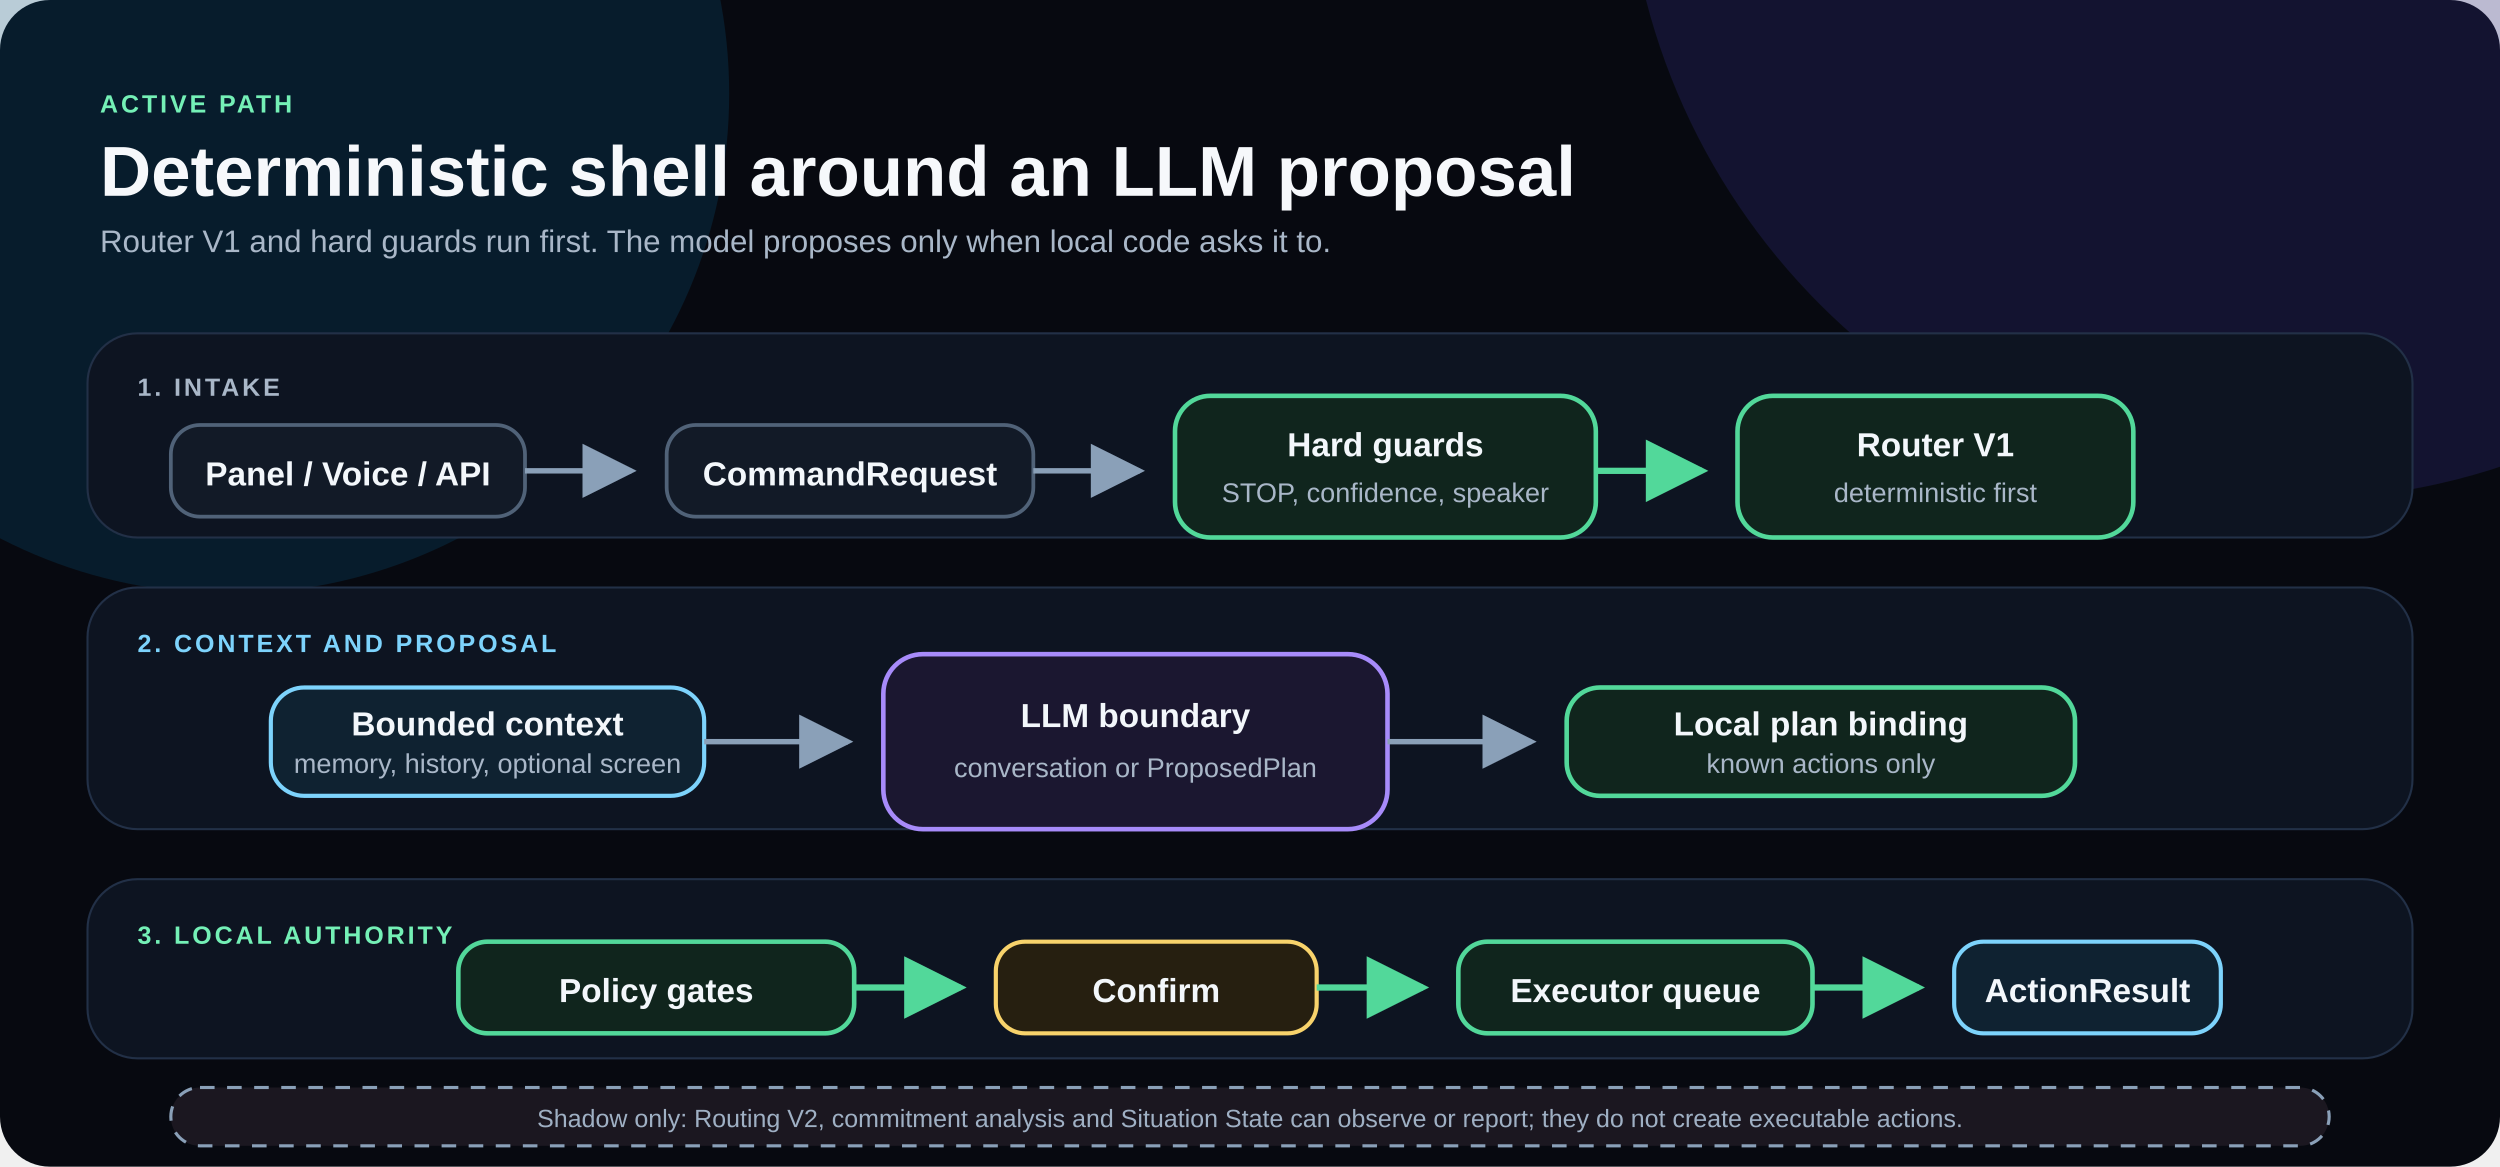
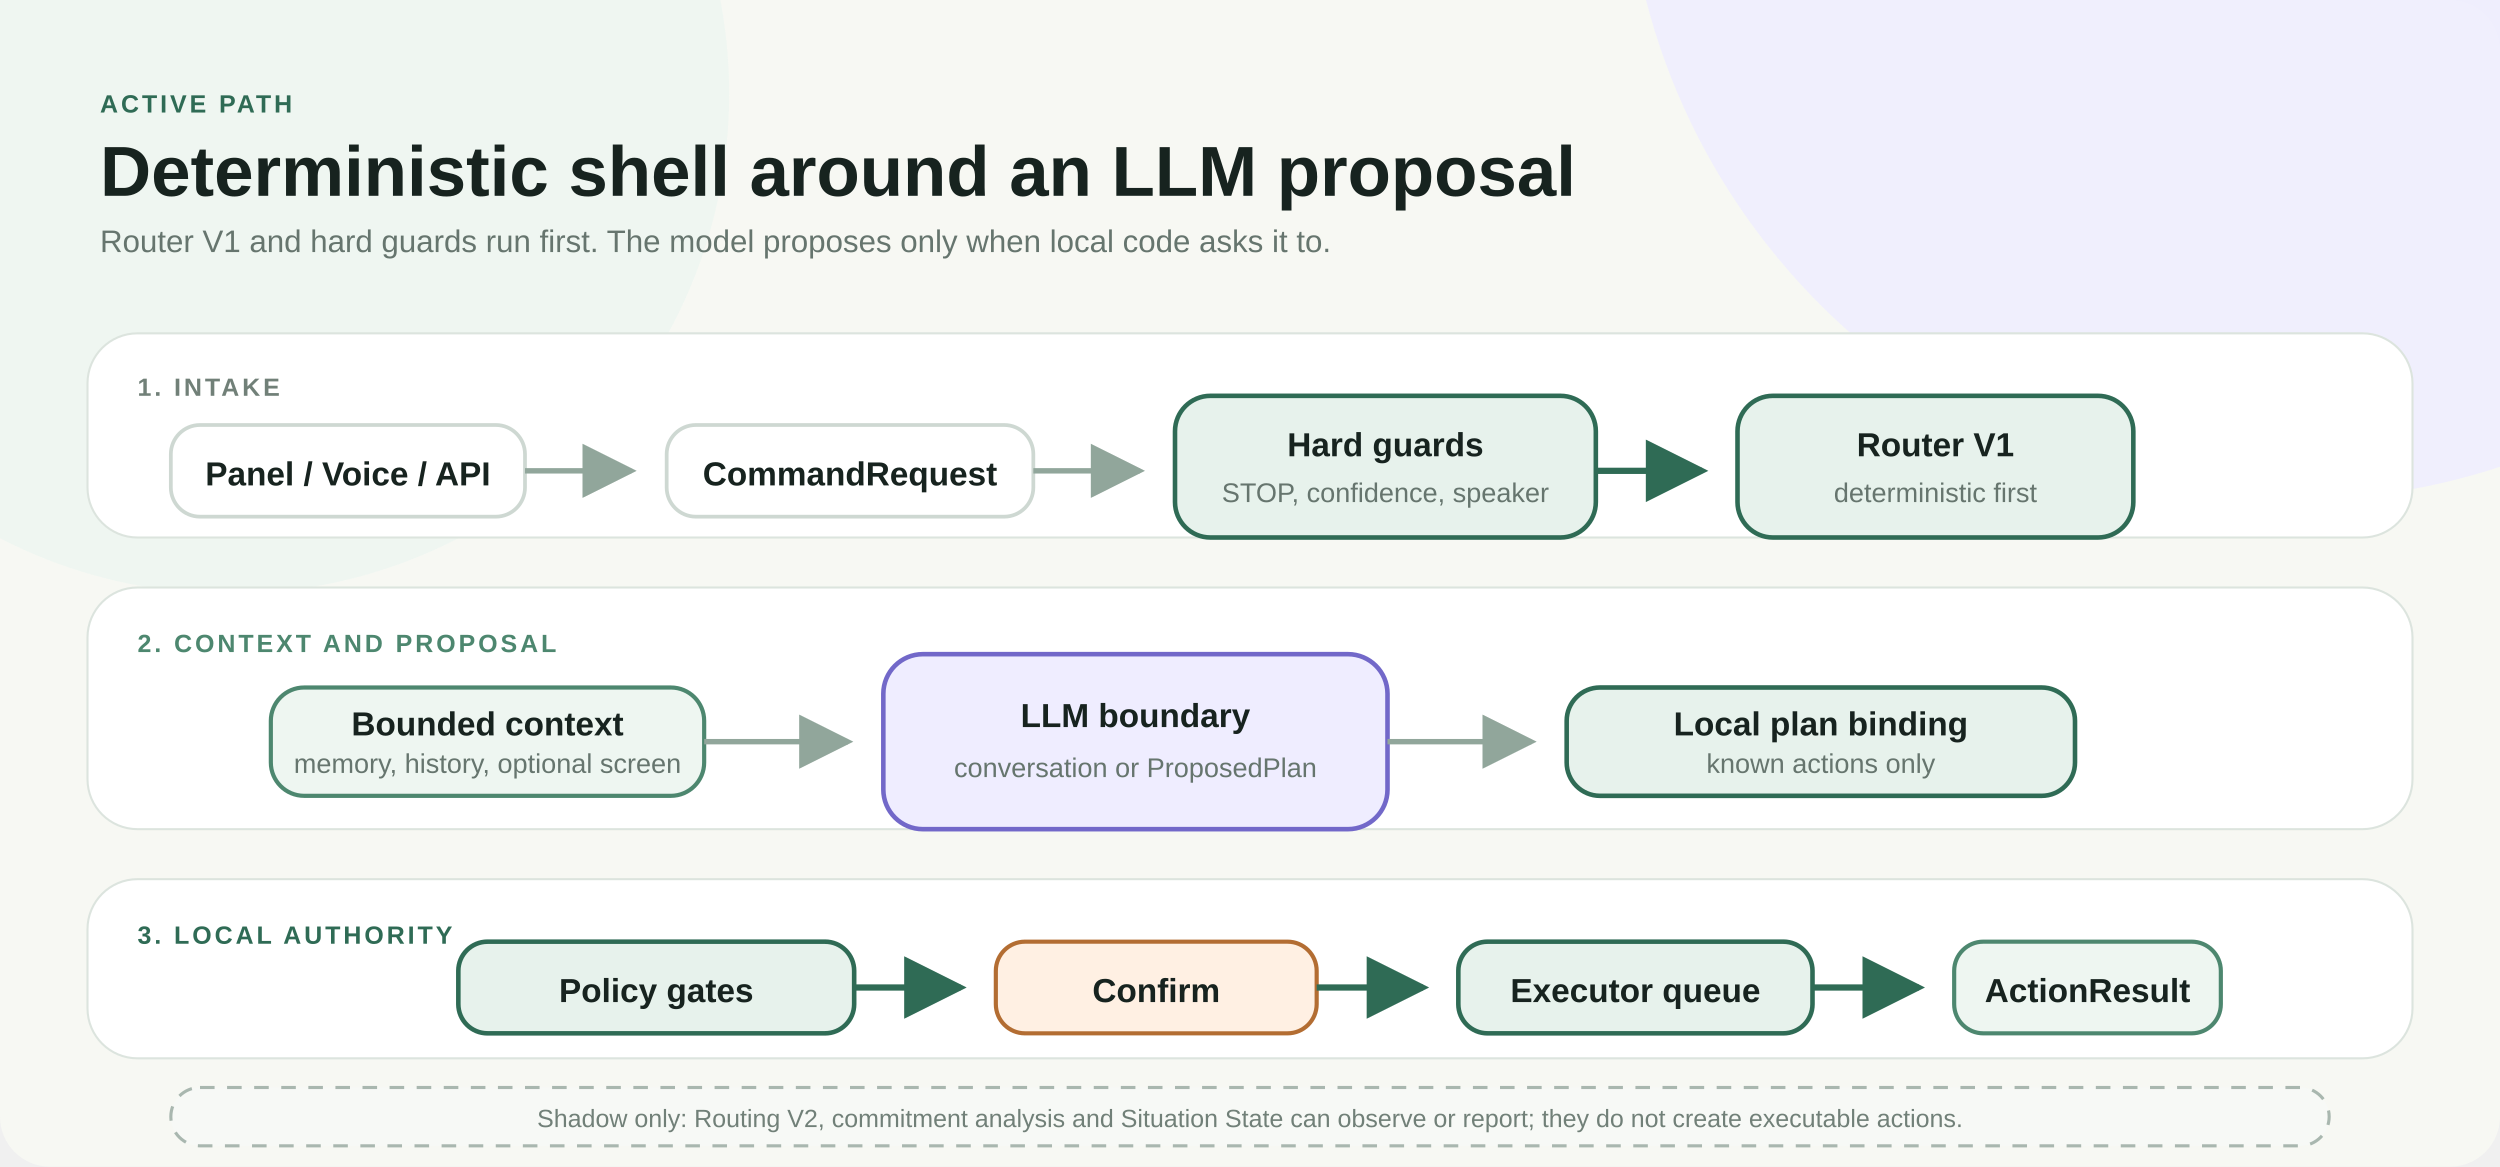
<svg xmlns="http://www.w3.org/2000/svg" width="1200" height="560" viewBox="0 0 1200 560" role="img" aria-labelledby="title desc">
  <defs>
    <marker id="arrow" markerWidth="10" markerHeight="10" refX="9" refY="5" orient="auto">
-       <path d="M0 0L10 5L0 10Z" fill="#8aa0b8" />
+       <path d="M0 0L10 5L0 10Z" fill="#91a69b" />
    </marker>
    <marker id="arrowLocal" markerWidth="10" markerHeight="10" refX="9" refY="5" orient="auto">
-       <path d="M0 0L10 5L0 10Z" fill="#52d89a" />
+       <path d="M0 0L10 5L0 10Z" fill="#2f6b55" />
    </marker>
    <style>
-       .h1{font:800 34px "Segoe UI",Arial,sans-serif;fill:#f6f8fb}
-       .sub{font:15px "Segoe UI",Arial,sans-serif;fill:#a9b7c8}
+       .h1{font:800 34px "Segoe UI",Arial,sans-serif;fill:#17231f}
+       .sub{font:15px "Segoe UI",Arial,sans-serif;fill:#66756e}
      .band{font:800 12px "Segoe UI",Arial,sans-serif;letter-spacing:1.4px}
-       .node{font:700 16px "Segoe UI",Arial,sans-serif;fill:#f3f7fb;text-anchor:middle}
-       .small{font:13px "Segoe UI",Arial,sans-serif;fill:#a9b7c8;text-anchor:middle}
-       .micro{font:12px "Segoe UI",Arial,sans-serif;fill:#9fb0c4;text-anchor:middle}
+       .node{font:700 16px "Segoe UI",Arial,sans-serif;fill:#17231f;text-anchor:middle}
+       .small{font:13px "Segoe UI",Arial,sans-serif;fill:#66756e;text-anchor:middle}
+       .micro{font:12px "Segoe UI",Arial,sans-serif;fill:#718078;text-anchor:middle}
      .box{rx:18}
-       .intake{fill:#121a27;stroke:#506278;stroke-width:1.8}
-       .context{fill:#0f2231;stroke:#7dd3fc;stroke-width:2}
-       .model{fill:#1b1730;stroke:#a78bfa;stroke-width:2.2}
-       .local{fill:#10251d;stroke:#52d89a;stroke-width:2.2}
-       .confirm{fill:#261f10;stroke:#f8d36b;stroke-width:2}
-       .shadow{fill:#1b1720;stroke:#8aa0b8;stroke-width:1.5;stroke-dasharray:7 6}
-       .flow{fill:none;stroke:#8aa0b8;stroke-width:2.6;marker-end:url(#arrow)}
-       .localFlow{fill:none;stroke:#52d89a;stroke-width:3;marker-end:url(#arrowLocal)}
-       .dash{fill:none;stroke:#8aa0b8;stroke-width:1.8;stroke-dasharray:7 6}
+       .intake{fill:#ffffff;stroke:#ced8d2;stroke-width:1.8}
+       .context{fill:#eef6f1;stroke:#4d876f;stroke-width:2}
+       .model{fill:#efedff;stroke:#7268c9;stroke-width:2.2}
+       .local{fill:#e7f2ec;stroke:#2f6b55;stroke-width:2.2}
+       .confirm{fill:#fff0e3;stroke:#b36d32;stroke-width:2}
+       .shadow{fill:#f7f9f6;stroke:#a9b7af;stroke-width:1.5;stroke-dasharray:7 6}
+       .flow{fill:none;stroke:#91a69b;stroke-width:2.6;marker-end:url(#arrow)}
+       .localFlow{fill:none;stroke:#2f6b55;stroke-width:3;marker-end:url(#arrowLocal)}
+       .dash{fill:none;stroke:#91a69b;stroke-width:1.8;stroke-dasharray:7 6}
    </style>
  </defs>
-   <rect width="1200" height="560" rx="24" fill="#070910" />
-   <circle cx="1100" cy="-80" r="320" fill="#312e81" opacity=".28" />
-   <circle cx="110" cy="45" r="240" fill="#075985" opacity=".24" />
-   <text x="48" y="54" class="band" fill="#74f0b6">ACTIVE PATH</text>
+   <rect width="1200" height="560" rx="24" fill="#f7f8f3" />
+   <circle cx="1100" cy="-80" r="320" fill="#efedff" opacity=".85" />
+   <circle cx="110" cy="45" r="240" fill="#eef6f1" opacity=".9" />
+   <text x="48" y="54" class="band" fill="#2f6b55">ACTIVE PATH</text>
  <text x="48" y="94" class="h1">Deterministic shell around an LLM proposal</text>
  <text x="48" y="121" class="sub">Router V1 and hard guards run first. The model proposes only when local code asks it to.</text>
-   <rect x="42" y="160" width="1116" height="98" rx="24" fill="#0d1421" stroke="#223047" />
-   <text x="66" y="190" class="band" fill="#a9b7c8">1. INTAKE</text>
+   <rect x="42" y="160" width="1116" height="98" rx="24" fill="#ffffff" stroke="#dce4de" />
+   <text x="66" y="190" class="band" fill="#718078">1. INTAKE</text>
  <g transform="translate(82 204)">
    <rect width="170" height="44" rx="14" class="intake" />
    <text x="85" y="29" class="node">Panel / Voice / API</text>
  </g>
  <path d="M252 226H303" class="flow" />
  <g transform="translate(320 204)">
    <rect width="176" height="44" rx="14" class="intake" />
    <text x="88" y="29" class="node">CommandRequest</text>
  </g>
  <path d="M496 226H547" class="flow" />
  <g transform="translate(564 190)">
    <rect width="202" height="68" rx="17" class="local" />
    <text x="101" y="29" class="node">Hard guards</text>
    <text x="101" y="51" class="small">STOP, confidence, speaker</text>
  </g>
  <path d="M766 226H817" class="localFlow" />
  <g transform="translate(834 190)">
    <rect width="190" height="68" rx="17" class="local" />
    <text x="95" y="29" class="node">Router V1</text>
    <text x="95" y="51" class="small">deterministic first</text>
  </g>
-   <rect x="42" y="282" width="1116" height="116" rx="24" fill="#0d1421" stroke="#223047" />
-   <text x="66" y="313" class="band" fill="#7dd3fc">2. CONTEXT AND PROPOSAL</text>
+   <rect x="42" y="282" width="1116" height="116" rx="24" fill="#ffffff" stroke="#dce4de" />
+   <text x="66" y="313" class="band" fill="#4d876f">2. CONTEXT AND PROPOSAL</text>
  <g transform="translate(130 330)">
    <rect width="208" height="52" rx="16" class="context" />
    <text x="104" y="23" class="node">Bounded context</text>
    <text x="104" y="41" class="small">memory, history, optional screen</text>
  </g>
  <path d="M338 356H407" class="flow" />
  <g transform="translate(424 314)">
    <rect width="242" height="84" rx="19" class="model" />
    <text x="121" y="35" class="node">LLM boundary</text>
    <text x="121" y="59" class="small">conversation or ProposedPlan</text>
  </g>
  <path d="M666 356H735" class="flow" />
  <g transform="translate(752 330)">
    <rect width="244" height="52" rx="16" class="local" />
    <text x="122" y="23" class="node">Local plan binding</text>
    <text x="122" y="41" class="small">known actions only</text>
  </g>
-   <rect x="42" y="422" width="1116" height="86" rx="24" fill="#0d1421" stroke="#223047" />
-   <text x="66" y="453" class="band" fill="#74f0b6">3. LOCAL AUTHORITY</text>
+   <rect x="42" y="422" width="1116" height="86" rx="24" fill="#ffffff" stroke="#dce4de" />
+   <text x="66" y="453" class="band" fill="#2f6b55">3. LOCAL AUTHORITY</text>
  <g transform="translate(220 452)">
    <rect width="190" height="44" rx="14" class="local" />
    <text x="95" y="29" class="node">Policy gates</text>
  </g>
  <path d="M410 474H461" class="localFlow" />
  <g transform="translate(478 452)">
    <rect width="154" height="44" rx="14" class="confirm" />
    <text x="77" y="29" class="node">Confirm</text>
  </g>
  <path d="M632 474H683" class="localFlow" />
  <g transform="translate(700 452)">
    <rect width="170" height="44" rx="14" class="local" />
    <text x="85" y="29" class="node">Executor queue</text>
  </g>
  <path d="M870 474H921" class="localFlow" />
  <g transform="translate(938 452)">
    <rect width="128" height="44" rx="14" class="context" />
    <text x="64" y="29" class="node">ActionResult</text>
  </g>
  <g transform="translate(82 522)">
    <rect width="1036" height="28" rx="14" class="shadow" />
    <text x="518" y="19" class="micro">Shadow only: Routing V2, commitment analysis and Situation State can observe or report; they do not create executable actions.</text>
  </g>
</svg>
